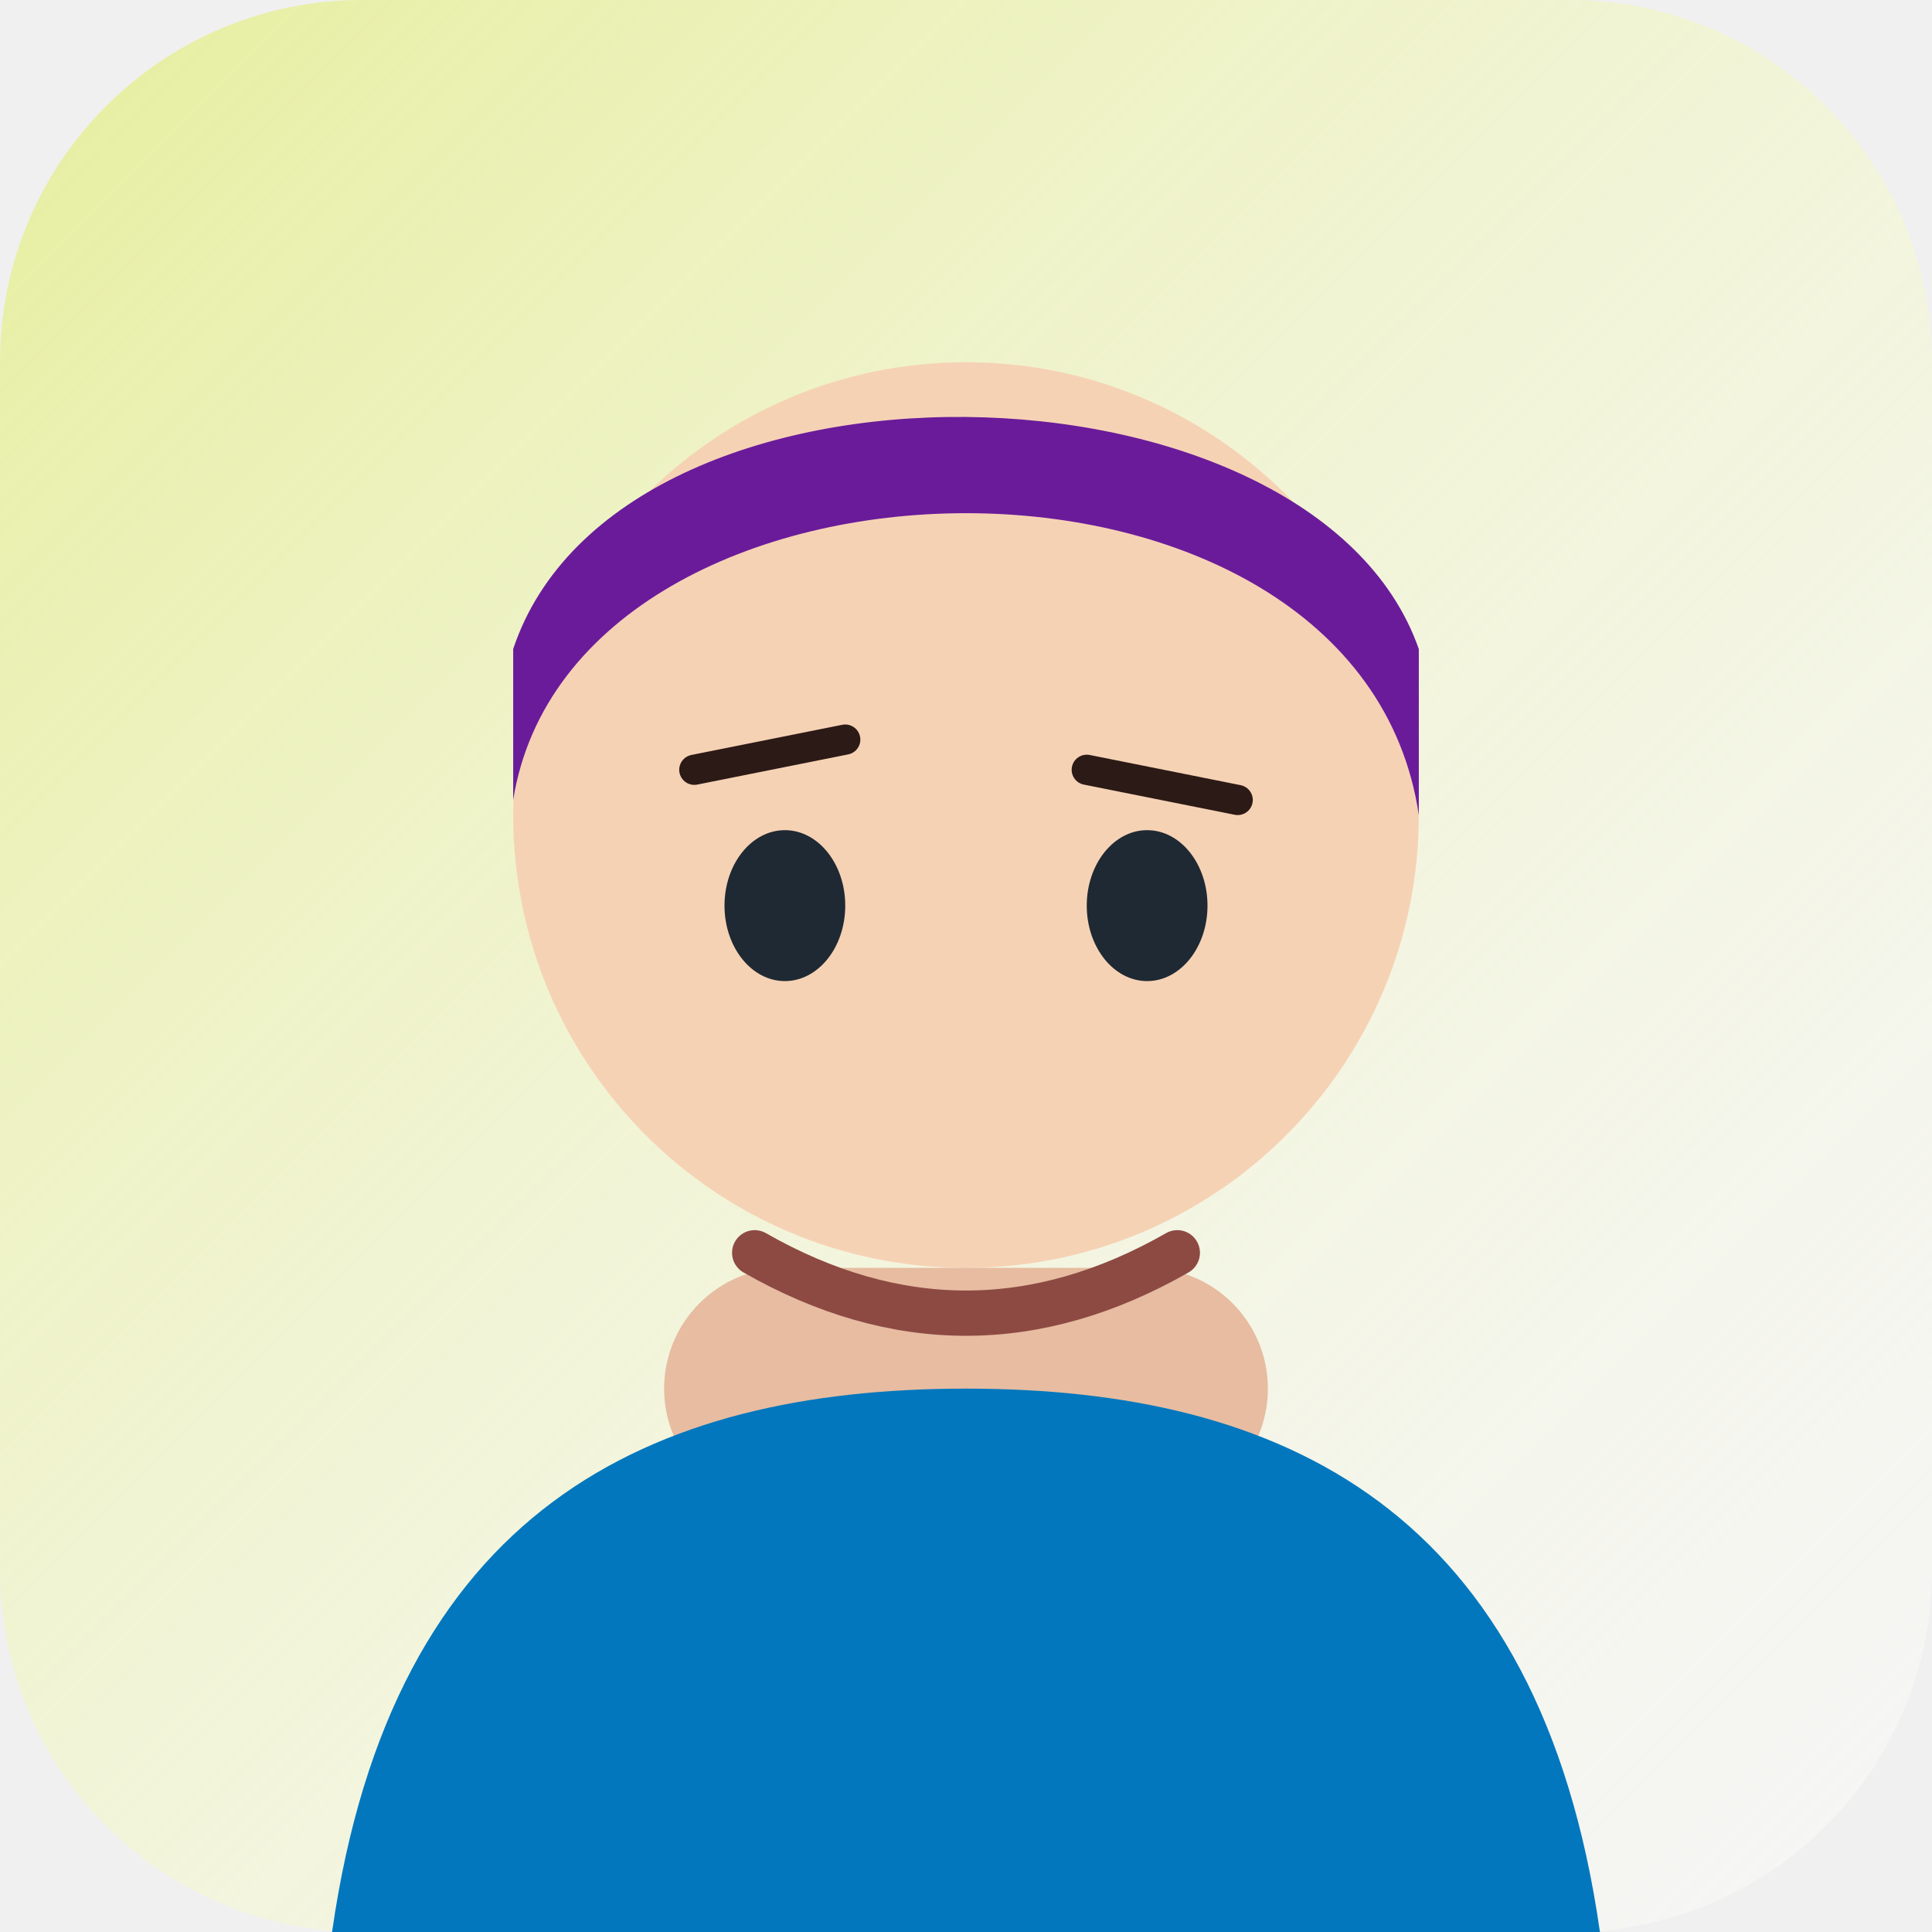
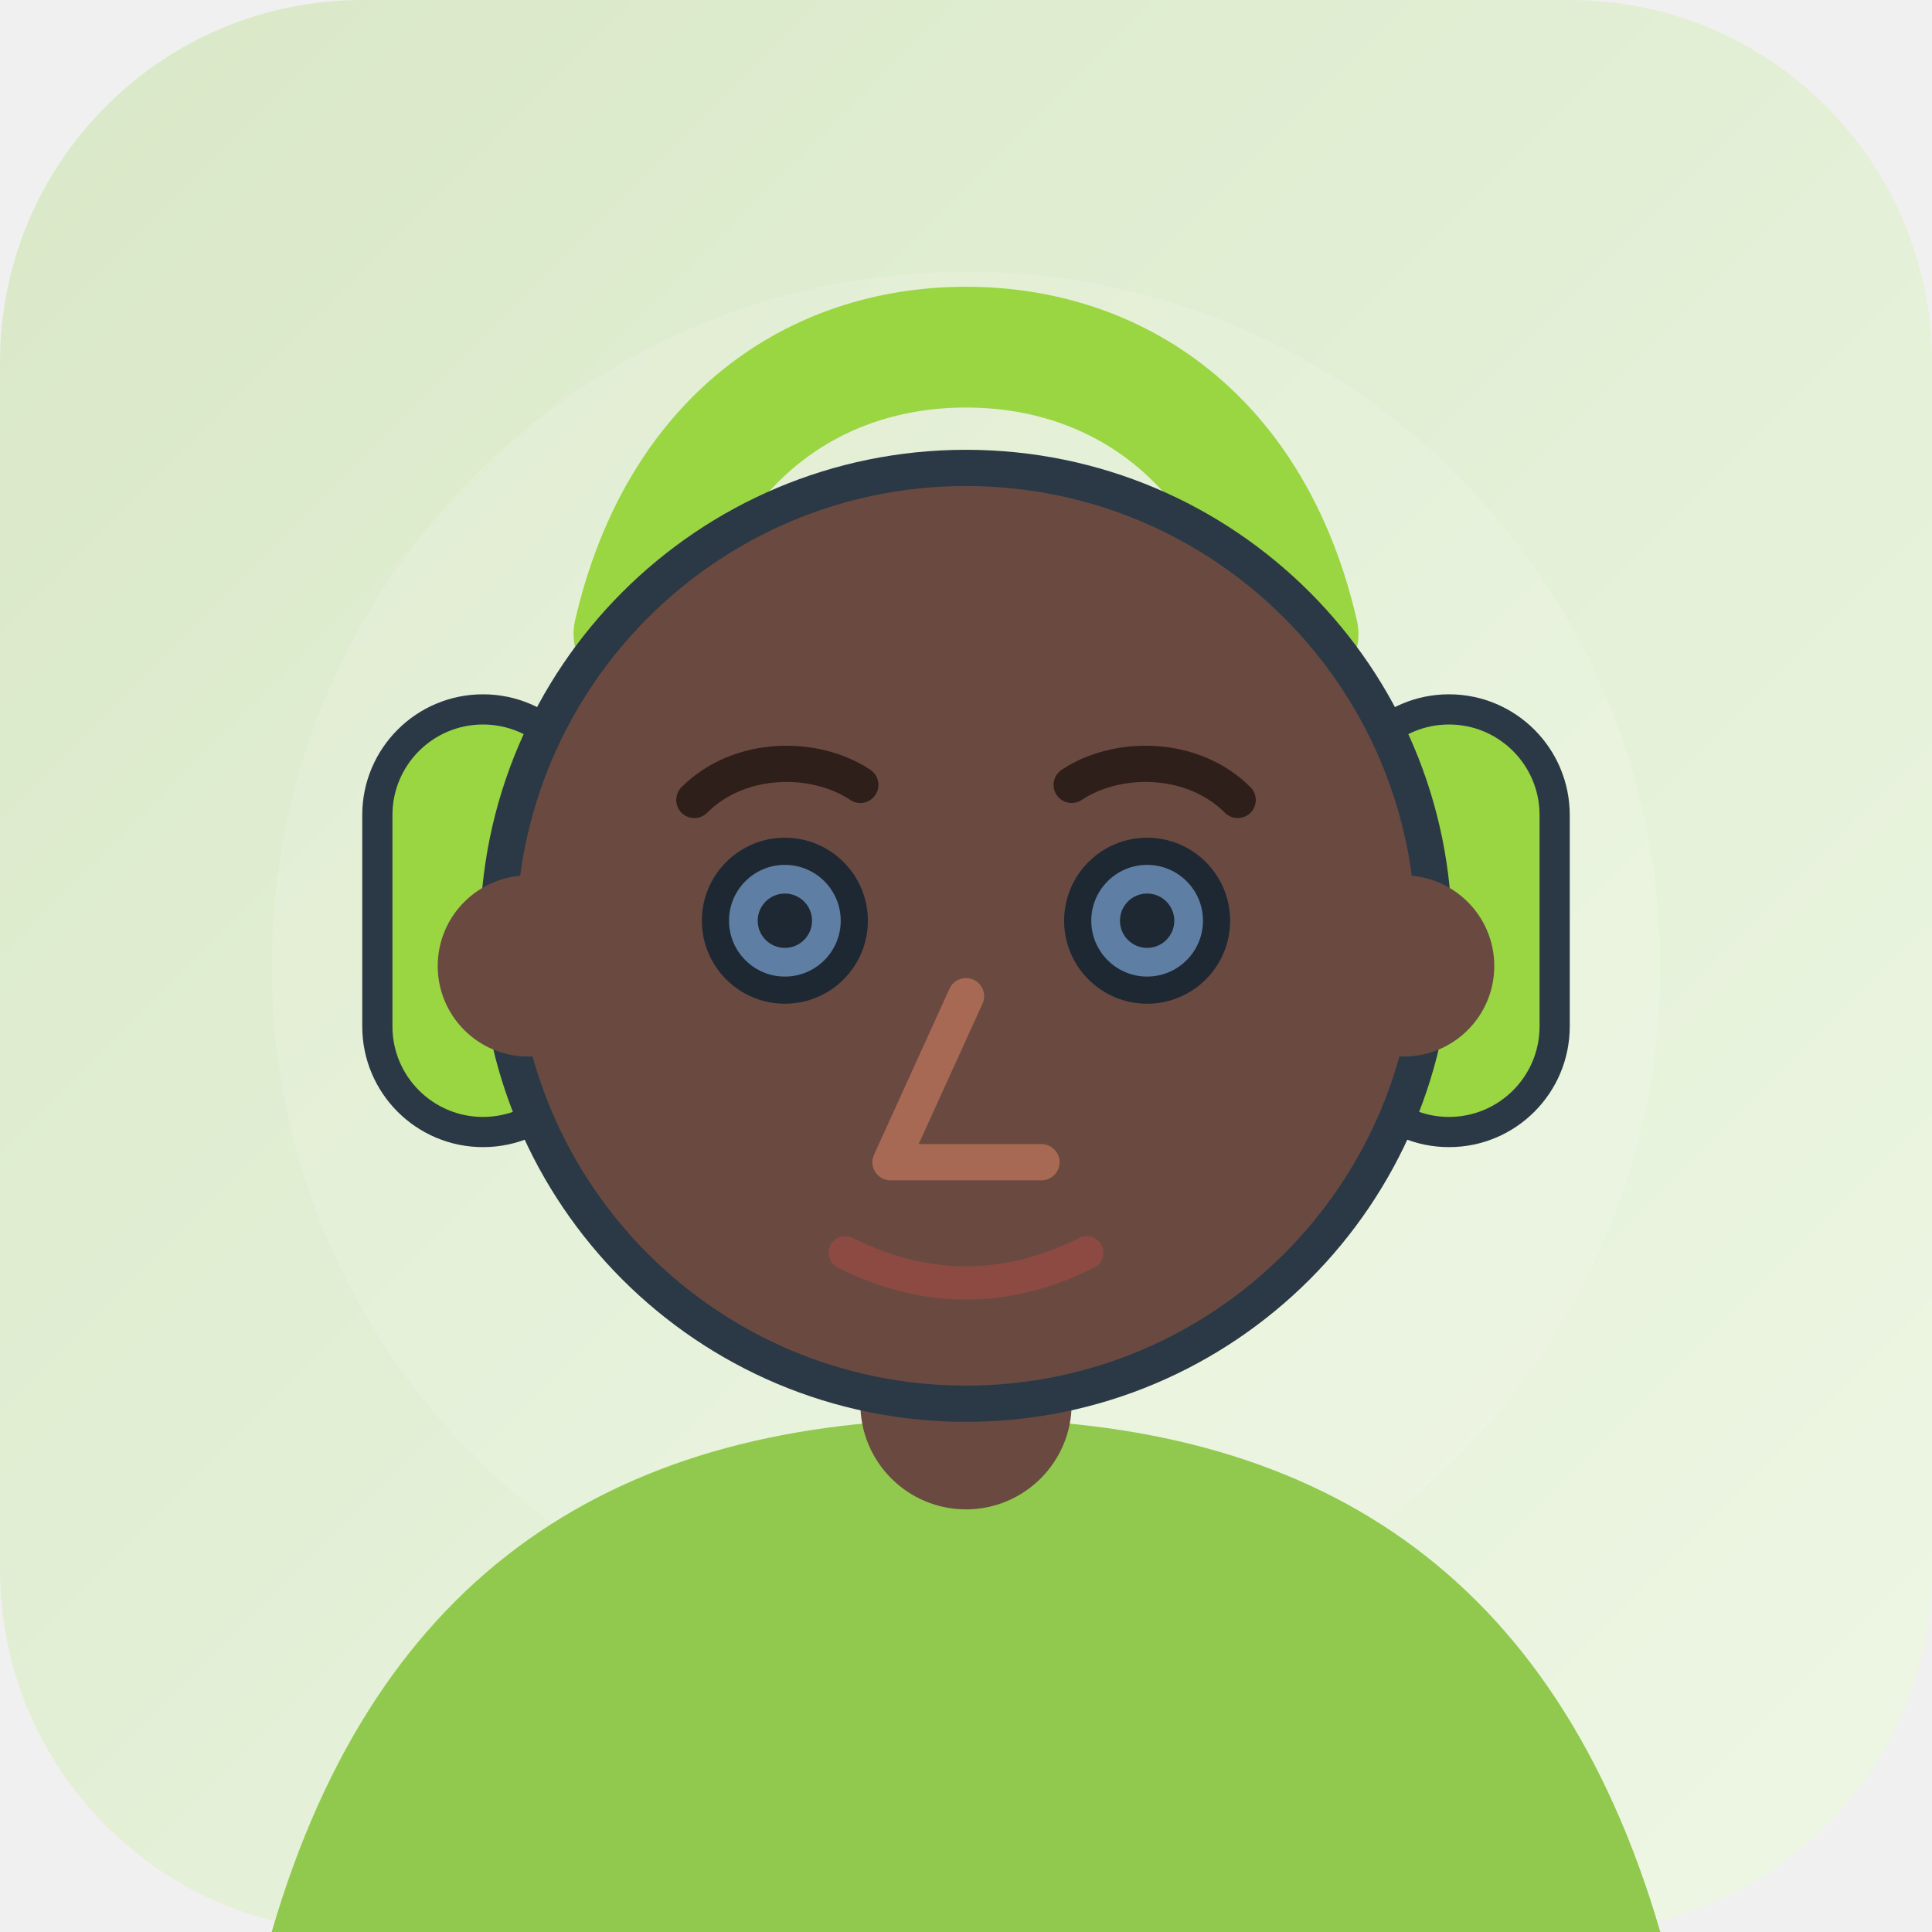
<svg xmlns="http://www.w3.org/2000/svg" width="128" height="128" viewBox="0 0 128 128" role="img" aria-labelledby="title-12 desc-12">
  <defs>
    <linearGradient id="bg-12" x1="0" y1="0" x2="1" y2="1">
-       <stop offset="0%" stop-color="#E6EE9C" />
-       <stop offset="100%" stop-color="#FFFFFF" stop-opacity="0.35" />
+       <stop offset="0%" stop-color="#D9E8C7" />
+       <stop offset="100%" stop-color="#EEF7E5" />
    </linearGradient>
  </defs>
  <rect width="128" height="128" rx="24" fill="url(#bg-12)" />
-   <circle cx="64" cy="54" r="30" fill="#F6D2B5" />
-   <path d="M34 53 C38 28, 90 27, 94 54 L94 43 C87 23, 41 22, 34 43 Z" fill="#6A1B9A" />
-   <rect x="44" y="84" width="40" height="16" rx="8" fill="#E7BCA1" />
-   <path d="M22 128 C26 100, 43 92, 64 92 C85 92, 102 100, 106 128 Z" fill="#0277BD" />
-   <ellipse cx="52" cy="60" rx="4" ry="5" fill="#1F2933" />
-   <ellipse cx="76" cy="60" rx="4" ry="5" fill="#1F2933" />
-   <path d="M50 83 Q64 91 78 83" stroke="#8D4A43" stroke-width="3" fill="none" stroke-linecap="round" />
-   <path d="M46 51 L56 49" stroke="#2C1A16" stroke-width="2" stroke-linecap="round" />
-   <path d="M72 51 L82 53" stroke="#2C1A16" stroke-width="2" stroke-linecap="round" />
+   <circle cx="64" cy="64" r="46" fill="#FFFFFF" opacity="0.12" />
+   <path d="M18 128 C25 104 41 94 64 94 C87 94 103 104 110 128 Z" fill="#90C94D" />
+   <rect x="57" y="84" width="14" height="16" rx="7" fill="#6A4A40" />
+   <path d="M42 42 C45 29 54 23 64 23 C74 23 83 29 86 42" stroke="#9AD542" stroke-width="8" fill="none" stroke-linecap="round" />
+   <rect x="25" y="47" width="14" height="28" rx="7" fill="#9AD542" stroke="#2A3945" stroke-width="2" />
+   <rect x="89" y="47" width="14" height="28" rx="7" fill="#9AD542" stroke="#2A3945" stroke-width="2" />
+   <circle cx="64" cy="62" r="31" fill="#6A4A40" stroke="#2A3945" stroke-width="2.4" />
+   <circle cx="35" cy="64" r="6" fill="#6A4A40" />
+   <circle cx="93" cy="64" r="6" fill="#6A4A40" />
+   <path d="M46 53 C49 50 54 50 57 52" stroke="#2F1F1A" stroke-width="2.4" fill="none" stroke-linecap="round" />
+   <path d="M71 52 C74 50 79 50 82 53" stroke="#2F1F1A" stroke-width="2.4" fill="none" stroke-linecap="round" />
+   <circle cx="52" cy="61" r="4.6" fill="#5E7EA3" stroke="#1E2833" stroke-width="1.8" />
+   <circle cx="76" cy="61" r="4.6" fill="#5E7EA3" stroke="#1E2833" stroke-width="1.8" />
+   <circle cx="52" cy="61" r="1.8" fill="#1E2833" />
+   <circle cx="76" cy="61" r="1.8" fill="#1E2833" />
+   <path d="M64 66 L59 77 H69" stroke="#A86954" stroke-width="2.4" fill="none" stroke-linecap="round" stroke-linejoin="round" />
+   <path d="M56 83 Q64 87 72 83" stroke="#8D4A43" stroke-width="2.2" fill="none" stroke-linecap="round" />
</svg>
